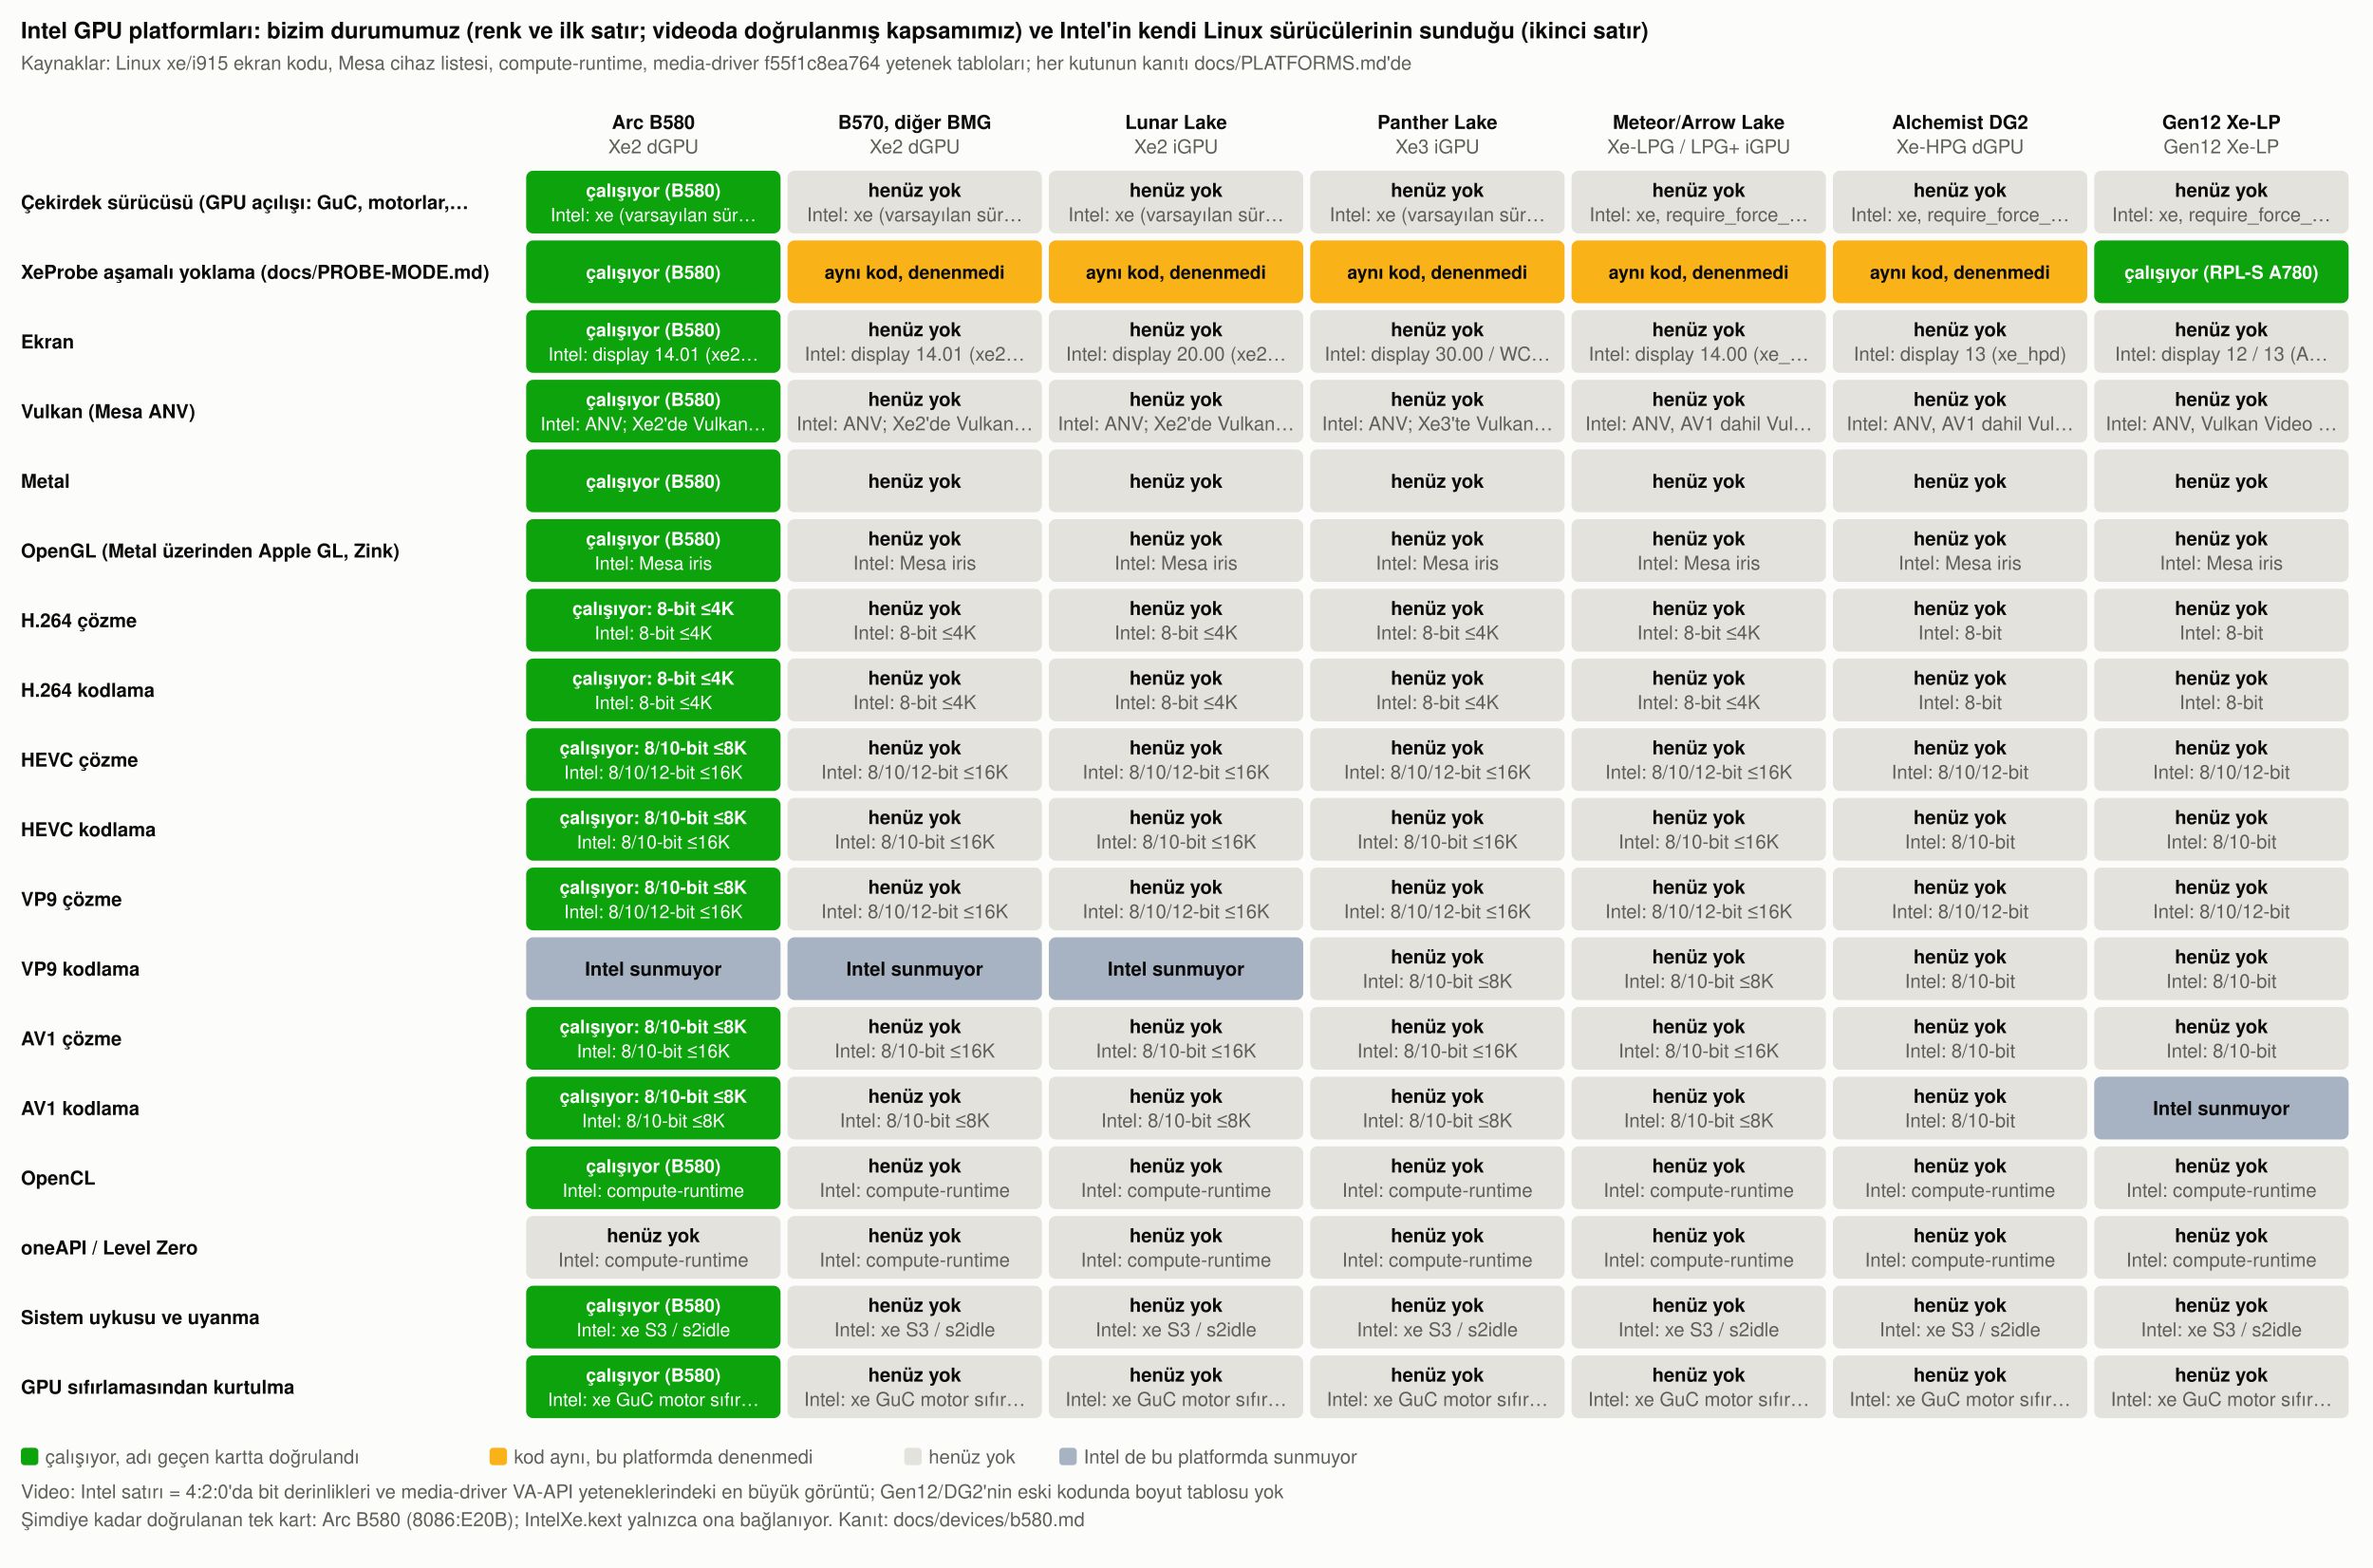
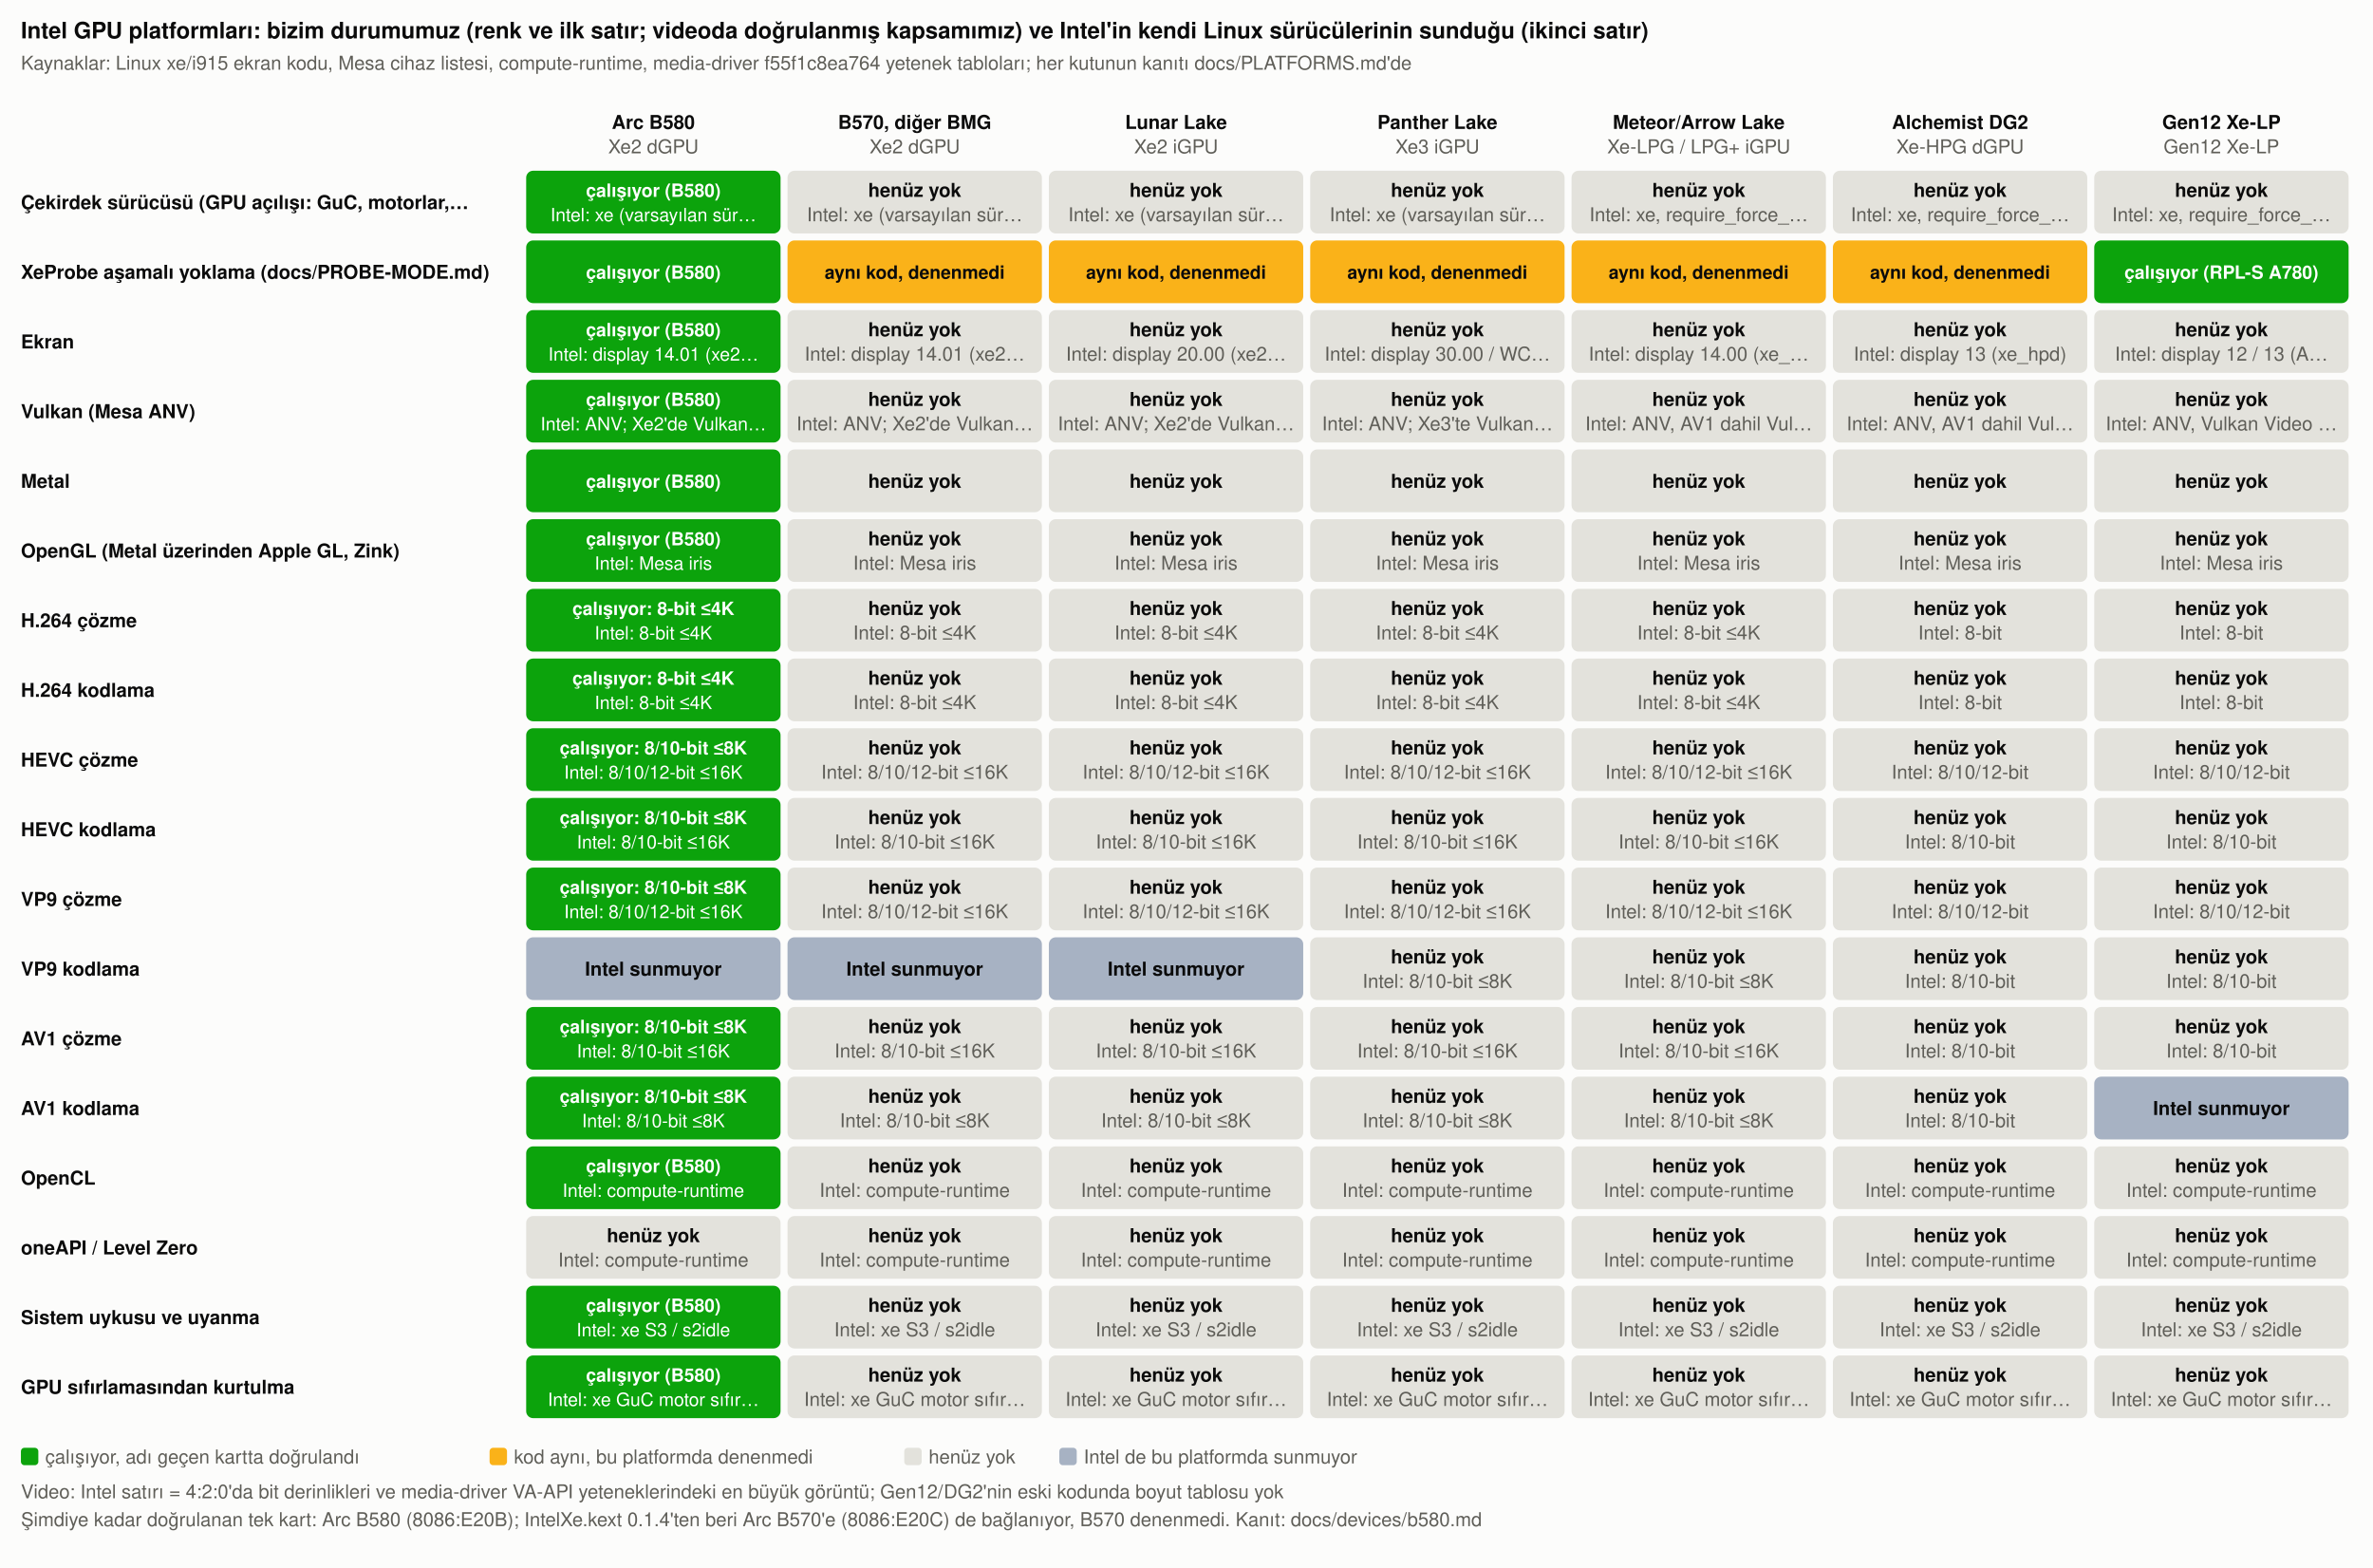
<svg xmlns="http://www.w3.org/2000/svg" width="1362" height="900" viewBox="0 0 1362 900" role="img" aria-label="Intel GPU platformları">
  <style>.bg{fill:#fcfcfb}.fr{fill:none;stroke:#c3c2b7;stroke-width:1}.t{fill:#0b0b0b;font:600 13px -apple-system,BlinkMacSystemFont,'Segoe UI',Helvetica,Arial,sans-serif}.l{fill:#0b0b0b;font:600 11px -apple-system,BlinkMacSystemFont,'Segoe UI',Helvetica,Arial,sans-serif}.s{fill:#5f5e58;font:11px -apple-system,BlinkMacSystemFont,'Segoe UI',Helvetica,Arial,sans-serif}.ok{fill:#0ca30c}.okc{fill:#86cf86}.bad{fill:#d03b3b}.hang{fill:#f5891f}.warn{fill:#fab219}.empty{fill:#e3e2dc}.na{fill:#b3b2a9}.nah{fill:#cfcec6}.blue{fill:#2a78d6}.ns{fill:#a7b2c3}.unv{fill:#7d8ca3}.nn{fill:#3a3a37}@media (prefers-color-scheme:dark){.bg{fill:#1a1a19}.fr{stroke:#383835}.t,.l{fill:#f1f0ea}.s{fill:#a9a89f}.ok{fill:#1fb51f}.okc{fill:#3f7f3f}.bad{fill:#d93636}.hang{fill:#f5891f}.warn{fill:#fab219}.empty{fill:#2a2a27}.na{fill:#6a6963}.nah{fill:#55544e}.blue{fill:#4d94e8}.ns{fill:#56627a}.unv{fill:#6f7f99}.nn{fill:#050505}}</style>
  <rect class="bg" width="1362" height="900" />
  <text x="12.0" y="22.0" class="t" text-anchor="start">Intel GPU platformları: bizim durumumuz (renk ve ilk satır; videoda doğrulanmış kapsamımız) ve Intel'in kendi Linux sürücülerinin sunduğu (ikinci satır)</text>
  <text x="12.0" y="40.0" class="s" text-anchor="start">Kaynaklar: Linux xe/i915 ekran kodu, Mesa cihaz listesi, compute-runtime, media-driver f55f1c8ea764 yetenek tabloları; her kutunun kanıtı docs/PLATFORMS.md'de</text>
  <text x="375.0" y="74.0" class="l" text-anchor="middle">Arc B580</text>
  <text x="375.0" y="88.0" class="s" text-anchor="middle">Xe2 dGPU</text>
  <text x="525.0" y="74.0" class="l" text-anchor="middle">B570, diğer BMG</text>
  <text x="525.0" y="88.0" class="s" text-anchor="middle">Xe2 dGPU</text>
  <text x="675.0" y="74.0" class="l" text-anchor="middle">Lunar Lake</text>
  <text x="675.0" y="88.0" class="s" text-anchor="middle">Xe2 iGPU</text>
  <text x="825.0" y="74.0" class="l" text-anchor="middle">Panther Lake</text>
  <text x="825.0" y="88.0" class="s" text-anchor="middle">Xe3 iGPU</text>
  <text x="975.0" y="74.0" class="l" text-anchor="middle">Meteor/Arrow Lake</text>
  <text x="975.0" y="88.0" class="s" text-anchor="middle">Xe-LPG / LPG+ iGPU</text>
  <text x="1125.0" y="74.0" class="l" text-anchor="middle">Alchemist DG2</text>
  <text x="1125.0" y="88.0" class="s" text-anchor="middle">Xe-HPG dGPU</text>
  <text x="1275.0" y="74.0" class="l" text-anchor="middle">Gen12 Xe-LP</text>
  <text x="1275.0" y="88.0" class="s" text-anchor="middle">Gen12 Xe-LP</text>
  <text x="12.0" y="120.0" class="l" text-anchor="start">Çekirdek sürücüsü (GPU açılışı: GuC, motorlar,…</text>
  <rect x="302" y="98" width="146" height="36" rx="4" class="ok" />
  <text x="375.0" y="113.0" text-anchor="middle" style="fill:#ffffff;font:600 10.5px -apple-system,BlinkMacSystemFont,Segoe UI,Helvetica,Arial,sans-serif">çalışıyor (B580)</text>
  <text x="375.0" y="127.0" text-anchor="middle" style="fill:#ffffff;font:400 10.5px -apple-system,BlinkMacSystemFont,Segoe UI,Helvetica,Arial,sans-serif">Intel: xe (varsayılan sür…</text>
  <rect x="452" y="98" width="146" height="36" rx="4" class="empty" />
  <text x="525.0" y="113.0" class="l" text-anchor="middle">henüz yok</text>
  <text x="525.0" y="127.0" class="s" text-anchor="middle">Intel: xe (varsayılan sür…</text>
  <rect x="602" y="98" width="146" height="36" rx="4" class="empty" />
  <text x="675.0" y="113.0" class="l" text-anchor="middle">henüz yok</text>
  <text x="675.0" y="127.0" class="s" text-anchor="middle">Intel: xe (varsayılan sür…</text>
  <rect x="752" y="98" width="146" height="36" rx="4" class="empty" />
  <text x="825.0" y="113.0" class="l" text-anchor="middle">henüz yok</text>
  <text x="825.0" y="127.0" class="s" text-anchor="middle">Intel: xe (varsayılan sür…</text>
  <rect x="902" y="98" width="146" height="36" rx="4" class="empty" />
  <text x="975.0" y="113.0" class="l" text-anchor="middle">henüz yok</text>
  <text x="975.0" y="127.0" class="s" text-anchor="middle">Intel: xe, require_force_…</text>
  <rect x="1052" y="98" width="146" height="36" rx="4" class="empty" />
  <text x="1125.0" y="113.0" class="l" text-anchor="middle">henüz yok</text>
  <text x="1125.0" y="127.0" class="s" text-anchor="middle">Intel: xe, require_force_…</text>
  <rect x="1202" y="98" width="146" height="36" rx="4" class="empty" />
  <text x="1275.0" y="113.0" class="l" text-anchor="middle">henüz yok</text>
  <text x="1275.0" y="127.0" class="s" text-anchor="middle">Intel: xe, require_force_…</text>
  <text x="12.0" y="160.0" class="l" text-anchor="start">XeProbe aşamalı yoklama (docs/PROBE-MODE.md)</text>
  <rect x="302" y="138" width="146" height="36" rx="4" class="ok" />
  <text x="375.0" y="160.0" text-anchor="middle" style="fill:#ffffff;font:600 10.5px -apple-system,BlinkMacSystemFont,Segoe UI,Helvetica,Arial,sans-serif">çalışıyor (B580)</text>
  <rect x="452" y="138" width="146" height="36" rx="4" class="warn" />
  <text x="525.0" y="160.0" text-anchor="middle" style="fill:#0b0b0b;font:600 10.5px -apple-system,BlinkMacSystemFont,Segoe UI,Helvetica,Arial,sans-serif">aynı kod, denenmedi</text>
  <rect x="602" y="138" width="146" height="36" rx="4" class="warn" />
  <text x="675.0" y="160.0" text-anchor="middle" style="fill:#0b0b0b;font:600 10.5px -apple-system,BlinkMacSystemFont,Segoe UI,Helvetica,Arial,sans-serif">aynı kod, denenmedi</text>
  <rect x="752" y="138" width="146" height="36" rx="4" class="warn" />
  <text x="825.0" y="160.0" text-anchor="middle" style="fill:#0b0b0b;font:600 10.5px -apple-system,BlinkMacSystemFont,Segoe UI,Helvetica,Arial,sans-serif">aynı kod, denenmedi</text>
  <rect x="902" y="138" width="146" height="36" rx="4" class="warn" />
  <text x="975.0" y="160.0" text-anchor="middle" style="fill:#0b0b0b;font:600 10.5px -apple-system,BlinkMacSystemFont,Segoe UI,Helvetica,Arial,sans-serif">aynı kod, denenmedi</text>
  <rect x="1052" y="138" width="146" height="36" rx="4" class="warn" />
  <text x="1125.0" y="160.0" text-anchor="middle" style="fill:#0b0b0b;font:600 10.5px -apple-system,BlinkMacSystemFont,Segoe UI,Helvetica,Arial,sans-serif">aynı kod, denenmedi</text>
  <rect x="1202" y="138" width="146" height="36" rx="4" class="ok" />
  <text x="1275.0" y="160.0" text-anchor="middle" style="fill:#ffffff;font:600 10.5px -apple-system,BlinkMacSystemFont,Segoe UI,Helvetica,Arial,sans-serif">çalışıyor (RPL-S A780)</text>
  <text x="12.0" y="200.0" class="l" text-anchor="start">Ekran</text>
  <rect x="302" y="178" width="146" height="36" rx="4" class="ok" />
  <text x="375.0" y="193.0" text-anchor="middle" style="fill:#ffffff;font:600 10.5px -apple-system,BlinkMacSystemFont,Segoe UI,Helvetica,Arial,sans-serif">çalışıyor (B580)</text>
  <text x="375.0" y="207.0" text-anchor="middle" style="fill:#ffffff;font:400 10.5px -apple-system,BlinkMacSystemFont,Segoe UI,Helvetica,Arial,sans-serif">Intel: display 14.01 (xe2…</text>
  <rect x="452" y="178" width="146" height="36" rx="4" class="empty" />
  <text x="525.0" y="193.0" class="l" text-anchor="middle">henüz yok</text>
  <text x="525.0" y="207.0" class="s" text-anchor="middle">Intel: display 14.01 (xe2…</text>
  <rect x="602" y="178" width="146" height="36" rx="4" class="empty" />
  <text x="675.0" y="193.0" class="l" text-anchor="middle">henüz yok</text>
  <text x="675.0" y="207.0" class="s" text-anchor="middle">Intel: display 20.00 (xe2…</text>
  <rect x="752" y="178" width="146" height="36" rx="4" class="empty" />
  <text x="825.0" y="193.0" class="l" text-anchor="middle">henüz yok</text>
  <text x="825.0" y="207.0" class="s" text-anchor="middle">Intel: display 30.00 / WC…</text>
  <rect x="902" y="178" width="146" height="36" rx="4" class="empty" />
  <text x="975.0" y="193.0" class="l" text-anchor="middle">henüz yok</text>
  <text x="975.0" y="207.0" class="s" text-anchor="middle">Intel: display 14.00 (xe_…</text>
  <rect x="1052" y="178" width="146" height="36" rx="4" class="empty" />
  <text x="1125.0" y="193.0" class="l" text-anchor="middle">henüz yok</text>
  <text x="1125.0" y="207.0" class="s" text-anchor="middle">Intel: display 13 (xe_hpd)</text>
  <rect x="1202" y="178" width="146" height="36" rx="4" class="empty" />
  <text x="1275.0" y="193.0" class="l" text-anchor="middle">henüz yok</text>
  <text x="1275.0" y="207.0" class="s" text-anchor="middle">Intel: display 12 / 13 (A…</text>
  <text x="12.0" y="240.0" class="l" text-anchor="start">Vulkan (Mesa ANV)</text>
  <rect x="302" y="218" width="146" height="36" rx="4" class="ok" />
  <text x="375.0" y="233.0" text-anchor="middle" style="fill:#ffffff;font:600 10.5px -apple-system,BlinkMacSystemFont,Segoe UI,Helvetica,Arial,sans-serif">çalışıyor (B580)</text>
  <text x="375.0" y="247.0" text-anchor="middle" style="fill:#ffffff;font:400 10.5px -apple-system,BlinkMacSystemFont,Segoe UI,Helvetica,Arial,sans-serif">Intel: ANV; Xe2'de Vulkan…</text>
  <rect x="452" y="218" width="146" height="36" rx="4" class="empty" />
  <text x="525.0" y="233.0" class="l" text-anchor="middle">henüz yok</text>
  <text x="525.0" y="247.0" class="s" text-anchor="middle">Intel: ANV; Xe2'de Vulkan…</text>
  <rect x="602" y="218" width="146" height="36" rx="4" class="empty" />
  <text x="675.0" y="233.0" class="l" text-anchor="middle">henüz yok</text>
  <text x="675.0" y="247.0" class="s" text-anchor="middle">Intel: ANV; Xe2'de Vulkan…</text>
  <rect x="752" y="218" width="146" height="36" rx="4" class="empty" />
  <text x="825.0" y="233.0" class="l" text-anchor="middle">henüz yok</text>
  <text x="825.0" y="247.0" class="s" text-anchor="middle">Intel: ANV; Xe3'te Vulkan…</text>
  <rect x="902" y="218" width="146" height="36" rx="4" class="empty" />
  <text x="975.0" y="233.0" class="l" text-anchor="middle">henüz yok</text>
  <text x="975.0" y="247.0" class="s" text-anchor="middle">Intel: ANV, AV1 dahil Vul…</text>
  <rect x="1052" y="218" width="146" height="36" rx="4" class="empty" />
  <text x="1125.0" y="233.0" class="l" text-anchor="middle">henüz yok</text>
  <text x="1125.0" y="247.0" class="s" text-anchor="middle">Intel: ANV, AV1 dahil Vul…</text>
  <rect x="1202" y="218" width="146" height="36" rx="4" class="empty" />
  <text x="1275.0" y="233.0" class="l" text-anchor="middle">henüz yok</text>
  <text x="1275.0" y="247.0" class="s" text-anchor="middle">Intel: ANV, Vulkan Video …</text>
  <text x="12.0" y="280.0" class="l" text-anchor="start">Metal</text>
  <rect x="302" y="258" width="146" height="36" rx="4" class="ok" />
  <text x="375.0" y="280.0" text-anchor="middle" style="fill:#ffffff;font:600 10.5px -apple-system,BlinkMacSystemFont,Segoe UI,Helvetica,Arial,sans-serif">çalışıyor (B580)</text>
  <rect x="452" y="258" width="146" height="36" rx="4" class="empty" />
  <text x="525.0" y="280.0" class="l" text-anchor="middle">henüz yok</text>
  <rect x="602" y="258" width="146" height="36" rx="4" class="empty" />
  <text x="675.0" y="280.0" class="l" text-anchor="middle">henüz yok</text>
  <rect x="752" y="258" width="146" height="36" rx="4" class="empty" />
  <text x="825.0" y="280.0" class="l" text-anchor="middle">henüz yok</text>
  <rect x="902" y="258" width="146" height="36" rx="4" class="empty" />
  <text x="975.0" y="280.0" class="l" text-anchor="middle">henüz yok</text>
  <rect x="1052" y="258" width="146" height="36" rx="4" class="empty" />
  <text x="1125.0" y="280.0" class="l" text-anchor="middle">henüz yok</text>
  <rect x="1202" y="258" width="146" height="36" rx="4" class="empty" />
  <text x="1275.0" y="280.0" class="l" text-anchor="middle">henüz yok</text>
  <text x="12.0" y="320.0" class="l" text-anchor="start">OpenGL (Metal üzerinden Apple GL, Zink)</text>
  <rect x="302" y="298" width="146" height="36" rx="4" class="ok" />
  <text x="375.0" y="313.0" text-anchor="middle" style="fill:#ffffff;font:600 10.5px -apple-system,BlinkMacSystemFont,Segoe UI,Helvetica,Arial,sans-serif">çalışıyor (B580)</text>
  <text x="375.0" y="327.0" text-anchor="middle" style="fill:#ffffff;font:400 10.5px -apple-system,BlinkMacSystemFont,Segoe UI,Helvetica,Arial,sans-serif">Intel: Mesa iris</text>
  <rect x="452" y="298" width="146" height="36" rx="4" class="empty" />
  <text x="525.0" y="313.0" class="l" text-anchor="middle">henüz yok</text>
  <text x="525.0" y="327.0" class="s" text-anchor="middle">Intel: Mesa iris</text>
  <rect x="602" y="298" width="146" height="36" rx="4" class="empty" />
  <text x="675.0" y="313.0" class="l" text-anchor="middle">henüz yok</text>
  <text x="675.0" y="327.0" class="s" text-anchor="middle">Intel: Mesa iris</text>
  <rect x="752" y="298" width="146" height="36" rx="4" class="empty" />
  <text x="825.0" y="313.0" class="l" text-anchor="middle">henüz yok</text>
  <text x="825.0" y="327.0" class="s" text-anchor="middle">Intel: Mesa iris</text>
  <rect x="902" y="298" width="146" height="36" rx="4" class="empty" />
  <text x="975.0" y="313.0" class="l" text-anchor="middle">henüz yok</text>
  <text x="975.0" y="327.0" class="s" text-anchor="middle">Intel: Mesa iris</text>
  <rect x="1052" y="298" width="146" height="36" rx="4" class="empty" />
  <text x="1125.0" y="313.0" class="l" text-anchor="middle">henüz yok</text>
  <text x="1125.0" y="327.0" class="s" text-anchor="middle">Intel: Mesa iris</text>
  <rect x="1202" y="298" width="146" height="36" rx="4" class="empty" />
  <text x="1275.0" y="313.0" class="l" text-anchor="middle">henüz yok</text>
  <text x="1275.0" y="327.0" class="s" text-anchor="middle">Intel: Mesa iris</text>
  <text x="12.0" y="360.0" class="l" text-anchor="start">H.264 çözme</text>
  <rect x="302" y="338" width="146" height="36" rx="4" class="ok" />
  <text x="375.0" y="353.0" text-anchor="middle" style="fill:#ffffff;font:600 10.5px -apple-system,BlinkMacSystemFont,Segoe UI,Helvetica,Arial,sans-serif">çalışıyor: 8-bit ≤4K</text>
  <text x="375.0" y="367.0" text-anchor="middle" style="fill:#ffffff;font:400 10.5px -apple-system,BlinkMacSystemFont,Segoe UI,Helvetica,Arial,sans-serif">Intel: 8-bit ≤4K</text>
  <rect x="452" y="338" width="146" height="36" rx="4" class="empty" />
  <text x="525.0" y="353.0" class="l" text-anchor="middle">henüz yok</text>
  <text x="525.0" y="367.0" class="s" text-anchor="middle">Intel: 8-bit ≤4K</text>
  <rect x="602" y="338" width="146" height="36" rx="4" class="empty" />
  <text x="675.0" y="353.0" class="l" text-anchor="middle">henüz yok</text>
  <text x="675.0" y="367.0" class="s" text-anchor="middle">Intel: 8-bit ≤4K</text>
  <rect x="752" y="338" width="146" height="36" rx="4" class="empty" />
  <text x="825.0" y="353.0" class="l" text-anchor="middle">henüz yok</text>
  <text x="825.0" y="367.0" class="s" text-anchor="middle">Intel: 8-bit ≤4K</text>
  <rect x="902" y="338" width="146" height="36" rx="4" class="empty" />
  <text x="975.0" y="353.0" class="l" text-anchor="middle">henüz yok</text>
  <text x="975.0" y="367.0" class="s" text-anchor="middle">Intel: 8-bit ≤4K</text>
  <rect x="1052" y="338" width="146" height="36" rx="4" class="empty" />
  <text x="1125.0" y="353.0" class="l" text-anchor="middle">henüz yok</text>
  <text x="1125.0" y="367.0" class="s" text-anchor="middle">Intel: 8-bit</text>
  <rect x="1202" y="338" width="146" height="36" rx="4" class="empty" />
  <text x="1275.0" y="353.0" class="l" text-anchor="middle">henüz yok</text>
  <text x="1275.0" y="367.0" class="s" text-anchor="middle">Intel: 8-bit</text>
  <text x="12.0" y="400.0" class="l" text-anchor="start">H.264 kodlama</text>
  <rect x="302" y="378" width="146" height="36" rx="4" class="ok" />
  <text x="375.0" y="393.0" text-anchor="middle" style="fill:#ffffff;font:600 10.5px -apple-system,BlinkMacSystemFont,Segoe UI,Helvetica,Arial,sans-serif">çalışıyor: 8-bit ≤4K</text>
  <text x="375.0" y="407.0" text-anchor="middle" style="fill:#ffffff;font:400 10.5px -apple-system,BlinkMacSystemFont,Segoe UI,Helvetica,Arial,sans-serif">Intel: 8-bit ≤4K</text>
  <rect x="452" y="378" width="146" height="36" rx="4" class="empty" />
  <text x="525.0" y="393.0" class="l" text-anchor="middle">henüz yok</text>
  <text x="525.0" y="407.0" class="s" text-anchor="middle">Intel: 8-bit ≤4K</text>
  <rect x="602" y="378" width="146" height="36" rx="4" class="empty" />
  <text x="675.0" y="393.0" class="l" text-anchor="middle">henüz yok</text>
  <text x="675.0" y="407.0" class="s" text-anchor="middle">Intel: 8-bit ≤4K</text>
  <rect x="752" y="378" width="146" height="36" rx="4" class="empty" />
  <text x="825.0" y="393.0" class="l" text-anchor="middle">henüz yok</text>
  <text x="825.0" y="407.0" class="s" text-anchor="middle">Intel: 8-bit ≤4K</text>
  <rect x="902" y="378" width="146" height="36" rx="4" class="empty" />
  <text x="975.0" y="393.0" class="l" text-anchor="middle">henüz yok</text>
  <text x="975.0" y="407.0" class="s" text-anchor="middle">Intel: 8-bit ≤4K</text>
  <rect x="1052" y="378" width="146" height="36" rx="4" class="empty" />
  <text x="1125.0" y="393.0" class="l" text-anchor="middle">henüz yok</text>
  <text x="1125.0" y="407.0" class="s" text-anchor="middle">Intel: 8-bit</text>
  <rect x="1202" y="378" width="146" height="36" rx="4" class="empty" />
  <text x="1275.0" y="393.0" class="l" text-anchor="middle">henüz yok</text>
  <text x="1275.0" y="407.0" class="s" text-anchor="middle">Intel: 8-bit</text>
  <text x="12.0" y="440.0" class="l" text-anchor="start">HEVC çözme</text>
  <rect x="302" y="418" width="146" height="36" rx="4" class="ok" />
  <text x="375.0" y="433.0" text-anchor="middle" style="fill:#ffffff;font:600 10.5px -apple-system,BlinkMacSystemFont,Segoe UI,Helvetica,Arial,sans-serif">çalışıyor: 8/10-bit ≤8K</text>
  <text x="375.0" y="447.0" text-anchor="middle" style="fill:#ffffff;font:400 10.5px -apple-system,BlinkMacSystemFont,Segoe UI,Helvetica,Arial,sans-serif">Intel: 8/10/12-bit ≤16K</text>
  <rect x="452" y="418" width="146" height="36" rx="4" class="empty" />
  <text x="525.0" y="433.0" class="l" text-anchor="middle">henüz yok</text>
  <text x="525.0" y="447.0" class="s" text-anchor="middle">Intel: 8/10/12-bit ≤16K</text>
  <rect x="602" y="418" width="146" height="36" rx="4" class="empty" />
  <text x="675.0" y="433.0" class="l" text-anchor="middle">henüz yok</text>
  <text x="675.0" y="447.0" class="s" text-anchor="middle">Intel: 8/10/12-bit ≤16K</text>
  <rect x="752" y="418" width="146" height="36" rx="4" class="empty" />
  <text x="825.0" y="433.0" class="l" text-anchor="middle">henüz yok</text>
  <text x="825.0" y="447.0" class="s" text-anchor="middle">Intel: 8/10/12-bit ≤16K</text>
  <rect x="902" y="418" width="146" height="36" rx="4" class="empty" />
  <text x="975.0" y="433.0" class="l" text-anchor="middle">henüz yok</text>
  <text x="975.0" y="447.0" class="s" text-anchor="middle">Intel: 8/10/12-bit ≤16K</text>
  <rect x="1052" y="418" width="146" height="36" rx="4" class="empty" />
  <text x="1125.0" y="433.0" class="l" text-anchor="middle">henüz yok</text>
  <text x="1125.0" y="447.0" class="s" text-anchor="middle">Intel: 8/10/12-bit</text>
  <rect x="1202" y="418" width="146" height="36" rx="4" class="empty" />
  <text x="1275.0" y="433.0" class="l" text-anchor="middle">henüz yok</text>
  <text x="1275.0" y="447.0" class="s" text-anchor="middle">Intel: 8/10/12-bit</text>
  <text x="12.0" y="480.0" class="l" text-anchor="start">HEVC kodlama</text>
  <rect x="302" y="458" width="146" height="36" rx="4" class="ok" />
  <text x="375.0" y="473.0" text-anchor="middle" style="fill:#ffffff;font:600 10.5px -apple-system,BlinkMacSystemFont,Segoe UI,Helvetica,Arial,sans-serif">çalışıyor: 8/10-bit ≤8K</text>
  <text x="375.0" y="487.0" text-anchor="middle" style="fill:#ffffff;font:400 10.5px -apple-system,BlinkMacSystemFont,Segoe UI,Helvetica,Arial,sans-serif">Intel: 8/10-bit ≤16K</text>
  <rect x="452" y="458" width="146" height="36" rx="4" class="empty" />
  <text x="525.0" y="473.0" class="l" text-anchor="middle">henüz yok</text>
  <text x="525.0" y="487.0" class="s" text-anchor="middle">Intel: 8/10-bit ≤16K</text>
  <rect x="602" y="458" width="146" height="36" rx="4" class="empty" />
  <text x="675.0" y="473.0" class="l" text-anchor="middle">henüz yok</text>
  <text x="675.0" y="487.0" class="s" text-anchor="middle">Intel: 8/10-bit ≤16K</text>
  <rect x="752" y="458" width="146" height="36" rx="4" class="empty" />
  <text x="825.0" y="473.0" class="l" text-anchor="middle">henüz yok</text>
  <text x="825.0" y="487.0" class="s" text-anchor="middle">Intel: 8/10-bit ≤16K</text>
  <rect x="902" y="458" width="146" height="36" rx="4" class="empty" />
  <text x="975.0" y="473.0" class="l" text-anchor="middle">henüz yok</text>
  <text x="975.0" y="487.0" class="s" text-anchor="middle">Intel: 8/10-bit ≤16K</text>
  <rect x="1052" y="458" width="146" height="36" rx="4" class="empty" />
  <text x="1125.0" y="473.0" class="l" text-anchor="middle">henüz yok</text>
  <text x="1125.0" y="487.0" class="s" text-anchor="middle">Intel: 8/10-bit</text>
  <rect x="1202" y="458" width="146" height="36" rx="4" class="empty" />
  <text x="1275.0" y="473.0" class="l" text-anchor="middle">henüz yok</text>
  <text x="1275.0" y="487.0" class="s" text-anchor="middle">Intel: 8/10-bit</text>
  <text x="12.0" y="520.0" class="l" text-anchor="start">VP9 çözme</text>
  <rect x="302" y="498" width="146" height="36" rx="4" class="ok" />
  <text x="375.0" y="513.0" text-anchor="middle" style="fill:#ffffff;font:600 10.5px -apple-system,BlinkMacSystemFont,Segoe UI,Helvetica,Arial,sans-serif">çalışıyor: 8/10-bit ≤8K</text>
  <text x="375.0" y="527.0" text-anchor="middle" style="fill:#ffffff;font:400 10.5px -apple-system,BlinkMacSystemFont,Segoe UI,Helvetica,Arial,sans-serif">Intel: 8/10/12-bit ≤16K</text>
  <rect x="452" y="498" width="146" height="36" rx="4" class="empty" />
  <text x="525.0" y="513.0" class="l" text-anchor="middle">henüz yok</text>
  <text x="525.0" y="527.0" class="s" text-anchor="middle">Intel: 8/10/12-bit ≤16K</text>
  <rect x="602" y="498" width="146" height="36" rx="4" class="empty" />
  <text x="675.0" y="513.0" class="l" text-anchor="middle">henüz yok</text>
  <text x="675.0" y="527.0" class="s" text-anchor="middle">Intel: 8/10/12-bit ≤16K</text>
  <rect x="752" y="498" width="146" height="36" rx="4" class="empty" />
  <text x="825.0" y="513.0" class="l" text-anchor="middle">henüz yok</text>
  <text x="825.0" y="527.0" class="s" text-anchor="middle">Intel: 8/10/12-bit ≤16K</text>
  <rect x="902" y="498" width="146" height="36" rx="4" class="empty" />
  <text x="975.0" y="513.0" class="l" text-anchor="middle">henüz yok</text>
  <text x="975.0" y="527.0" class="s" text-anchor="middle">Intel: 8/10/12-bit ≤16K</text>
  <rect x="1052" y="498" width="146" height="36" rx="4" class="empty" />
  <text x="1125.0" y="513.0" class="l" text-anchor="middle">henüz yok</text>
  <text x="1125.0" y="527.0" class="s" text-anchor="middle">Intel: 8/10/12-bit</text>
  <rect x="1202" y="498" width="146" height="36" rx="4" class="empty" />
  <text x="1275.0" y="513.0" class="l" text-anchor="middle">henüz yok</text>
  <text x="1275.0" y="527.0" class="s" text-anchor="middle">Intel: 8/10/12-bit</text>
  <text x="12.0" y="560.0" class="l" text-anchor="start">VP9 kodlama</text>
  <rect x="302" y="538" width="146" height="36" rx="4" class="ns" />
  <text x="375.0" y="560.0" class="l" text-anchor="middle">Intel sunmuyor</text>
  <rect x="452" y="538" width="146" height="36" rx="4" class="ns" />
  <text x="525.0" y="560.0" class="l" text-anchor="middle">Intel sunmuyor</text>
  <rect x="602" y="538" width="146" height="36" rx="4" class="ns" />
  <text x="675.0" y="560.0" class="l" text-anchor="middle">Intel sunmuyor</text>
  <rect x="752" y="538" width="146" height="36" rx="4" class="empty" />
  <text x="825.0" y="553.0" class="l" text-anchor="middle">henüz yok</text>
  <text x="825.0" y="567.0" class="s" text-anchor="middle">Intel: 8/10-bit ≤8K</text>
  <rect x="902" y="538" width="146" height="36" rx="4" class="empty" />
  <text x="975.0" y="553.0" class="l" text-anchor="middle">henüz yok</text>
  <text x="975.0" y="567.0" class="s" text-anchor="middle">Intel: 8/10-bit ≤8K</text>
  <rect x="1052" y="538" width="146" height="36" rx="4" class="empty" />
  <text x="1125.0" y="553.0" class="l" text-anchor="middle">henüz yok</text>
  <text x="1125.0" y="567.0" class="s" text-anchor="middle">Intel: 8/10-bit</text>
  <rect x="1202" y="538" width="146" height="36" rx="4" class="empty" />
  <text x="1275.0" y="553.0" class="l" text-anchor="middle">henüz yok</text>
  <text x="1275.0" y="567.0" class="s" text-anchor="middle">Intel: 8/10-bit</text>
  <text x="12.0" y="600.0" class="l" text-anchor="start">AV1 çözme</text>
  <rect x="302" y="578" width="146" height="36" rx="4" class="ok" />
  <text x="375.0" y="593.0" text-anchor="middle" style="fill:#ffffff;font:600 10.5px -apple-system,BlinkMacSystemFont,Segoe UI,Helvetica,Arial,sans-serif">çalışıyor: 8/10-bit ≤8K</text>
  <text x="375.0" y="607.0" text-anchor="middle" style="fill:#ffffff;font:400 10.5px -apple-system,BlinkMacSystemFont,Segoe UI,Helvetica,Arial,sans-serif">Intel: 8/10-bit ≤16K</text>
  <rect x="452" y="578" width="146" height="36" rx="4" class="empty" />
  <text x="525.0" y="593.0" class="l" text-anchor="middle">henüz yok</text>
  <text x="525.0" y="607.0" class="s" text-anchor="middle">Intel: 8/10-bit ≤16K</text>
  <rect x="602" y="578" width="146" height="36" rx="4" class="empty" />
  <text x="675.0" y="593.0" class="l" text-anchor="middle">henüz yok</text>
  <text x="675.0" y="607.0" class="s" text-anchor="middle">Intel: 8/10-bit ≤16K</text>
  <rect x="752" y="578" width="146" height="36" rx="4" class="empty" />
  <text x="825.0" y="593.0" class="l" text-anchor="middle">henüz yok</text>
  <text x="825.0" y="607.0" class="s" text-anchor="middle">Intel: 8/10-bit ≤16K</text>
  <rect x="902" y="578" width="146" height="36" rx="4" class="empty" />
  <text x="975.0" y="593.0" class="l" text-anchor="middle">henüz yok</text>
  <text x="975.0" y="607.0" class="s" text-anchor="middle">Intel: 8/10-bit ≤16K</text>
  <rect x="1052" y="578" width="146" height="36" rx="4" class="empty" />
  <text x="1125.0" y="593.0" class="l" text-anchor="middle">henüz yok</text>
  <text x="1125.0" y="607.0" class="s" text-anchor="middle">Intel: 8/10-bit</text>
  <rect x="1202" y="578" width="146" height="36" rx="4" class="empty" />
  <text x="1275.0" y="593.0" class="l" text-anchor="middle">henüz yok</text>
  <text x="1275.0" y="607.0" class="s" text-anchor="middle">Intel: 8/10-bit</text>
  <text x="12.0" y="640.0" class="l" text-anchor="start">AV1 kodlama</text>
  <rect x="302" y="618" width="146" height="36" rx="4" class="ok" />
  <text x="375.0" y="633.0" text-anchor="middle" style="fill:#ffffff;font:600 10.5px -apple-system,BlinkMacSystemFont,Segoe UI,Helvetica,Arial,sans-serif">çalışıyor: 8/10-bit ≤8K</text>
  <text x="375.0" y="647.0" text-anchor="middle" style="fill:#ffffff;font:400 10.5px -apple-system,BlinkMacSystemFont,Segoe UI,Helvetica,Arial,sans-serif">Intel: 8/10-bit ≤8K</text>
  <rect x="452" y="618" width="146" height="36" rx="4" class="empty" />
  <text x="525.0" y="633.0" class="l" text-anchor="middle">henüz yok</text>
  <text x="525.0" y="647.0" class="s" text-anchor="middle">Intel: 8/10-bit ≤8K</text>
  <rect x="602" y="618" width="146" height="36" rx="4" class="empty" />
  <text x="675.0" y="633.0" class="l" text-anchor="middle">henüz yok</text>
  <text x="675.0" y="647.0" class="s" text-anchor="middle">Intel: 8/10-bit ≤8K</text>
  <rect x="752" y="618" width="146" height="36" rx="4" class="empty" />
  <text x="825.0" y="633.0" class="l" text-anchor="middle">henüz yok</text>
  <text x="825.0" y="647.0" class="s" text-anchor="middle">Intel: 8/10-bit ≤8K</text>
  <rect x="902" y="618" width="146" height="36" rx="4" class="empty" />
  <text x="975.0" y="633.0" class="l" text-anchor="middle">henüz yok</text>
  <text x="975.0" y="647.0" class="s" text-anchor="middle">Intel: 8/10-bit ≤8K</text>
  <rect x="1052" y="618" width="146" height="36" rx="4" class="empty" />
  <text x="1125.0" y="633.0" class="l" text-anchor="middle">henüz yok</text>
  <text x="1125.0" y="647.0" class="s" text-anchor="middle">Intel: 8/10-bit</text>
  <rect x="1202" y="618" width="146" height="36" rx="4" class="ns" />
  <text x="1275.0" y="640.0" class="l" text-anchor="middle">Intel sunmuyor</text>
  <text x="12.0" y="680.0" class="l" text-anchor="start">OpenCL</text>
  <rect x="302" y="658" width="146" height="36" rx="4" class="ok" />
  <text x="375.0" y="673.0" text-anchor="middle" style="fill:#ffffff;font:600 10.5px -apple-system,BlinkMacSystemFont,Segoe UI,Helvetica,Arial,sans-serif">çalışıyor (B580)</text>
  <text x="375.0" y="687.0" text-anchor="middle" style="fill:#ffffff;font:400 10.5px -apple-system,BlinkMacSystemFont,Segoe UI,Helvetica,Arial,sans-serif">Intel: compute-runtime</text>
  <rect x="452" y="658" width="146" height="36" rx="4" class="empty" />
  <text x="525.0" y="673.0" class="l" text-anchor="middle">henüz yok</text>
  <text x="525.0" y="687.0" class="s" text-anchor="middle">Intel: compute-runtime</text>
  <rect x="602" y="658" width="146" height="36" rx="4" class="empty" />
  <text x="675.0" y="673.0" class="l" text-anchor="middle">henüz yok</text>
  <text x="675.0" y="687.0" class="s" text-anchor="middle">Intel: compute-runtime</text>
  <rect x="752" y="658" width="146" height="36" rx="4" class="empty" />
  <text x="825.0" y="673.0" class="l" text-anchor="middle">henüz yok</text>
  <text x="825.0" y="687.0" class="s" text-anchor="middle">Intel: compute-runtime</text>
  <rect x="902" y="658" width="146" height="36" rx="4" class="empty" />
  <text x="975.0" y="673.0" class="l" text-anchor="middle">henüz yok</text>
  <text x="975.0" y="687.0" class="s" text-anchor="middle">Intel: compute-runtime</text>
  <rect x="1052" y="658" width="146" height="36" rx="4" class="empty" />
  <text x="1125.0" y="673.0" class="l" text-anchor="middle">henüz yok</text>
  <text x="1125.0" y="687.0" class="s" text-anchor="middle">Intel: compute-runtime</text>
  <rect x="1202" y="658" width="146" height="36" rx="4" class="empty" />
  <text x="1275.0" y="673.0" class="l" text-anchor="middle">henüz yok</text>
  <text x="1275.0" y="687.0" class="s" text-anchor="middle">Intel: compute-runtime</text>
  <text x="12.0" y="720.0" class="l" text-anchor="start">oneAPI / Level Zero</text>
  <rect x="302" y="698" width="146" height="36" rx="4" class="empty" />
  <text x="375.0" y="713.0" class="l" text-anchor="middle">henüz yok</text>
  <text x="375.0" y="727.0" class="s" text-anchor="middle">Intel: compute-runtime</text>
  <rect x="452" y="698" width="146" height="36" rx="4" class="empty" />
  <text x="525.0" y="713.0" class="l" text-anchor="middle">henüz yok</text>
  <text x="525.0" y="727.0" class="s" text-anchor="middle">Intel: compute-runtime</text>
  <rect x="602" y="698" width="146" height="36" rx="4" class="empty" />
  <text x="675.0" y="713.0" class="l" text-anchor="middle">henüz yok</text>
  <text x="675.0" y="727.0" class="s" text-anchor="middle">Intel: compute-runtime</text>
  <rect x="752" y="698" width="146" height="36" rx="4" class="empty" />
  <text x="825.0" y="713.0" class="l" text-anchor="middle">henüz yok</text>
  <text x="825.0" y="727.0" class="s" text-anchor="middle">Intel: compute-runtime</text>
  <rect x="902" y="698" width="146" height="36" rx="4" class="empty" />
  <text x="975.0" y="713.0" class="l" text-anchor="middle">henüz yok</text>
  <text x="975.0" y="727.0" class="s" text-anchor="middle">Intel: compute-runtime</text>
  <rect x="1052" y="698" width="146" height="36" rx="4" class="empty" />
  <text x="1125.0" y="713.0" class="l" text-anchor="middle">henüz yok</text>
  <text x="1125.0" y="727.0" class="s" text-anchor="middle">Intel: compute-runtime</text>
  <rect x="1202" y="698" width="146" height="36" rx="4" class="empty" />
  <text x="1275.0" y="713.0" class="l" text-anchor="middle">henüz yok</text>
  <text x="1275.0" y="727.0" class="s" text-anchor="middle">Intel: compute-runtime</text>
  <text x="12.0" y="760.0" class="l" text-anchor="start">Sistem uykusu ve uyanma</text>
  <rect x="302" y="738" width="146" height="36" rx="4" class="ok" />
  <text x="375.0" y="753.0" text-anchor="middle" style="fill:#ffffff;font:600 10.5px -apple-system,BlinkMacSystemFont,Segoe UI,Helvetica,Arial,sans-serif">çalışıyor (B580)</text>
  <text x="375.0" y="767.0" text-anchor="middle" style="fill:#ffffff;font:400 10.5px -apple-system,BlinkMacSystemFont,Segoe UI,Helvetica,Arial,sans-serif">Intel: xe S3 / s2idle</text>
  <rect x="452" y="738" width="146" height="36" rx="4" class="empty" />
  <text x="525.0" y="753.0" class="l" text-anchor="middle">henüz yok</text>
  <text x="525.0" y="767.0" class="s" text-anchor="middle">Intel: xe S3 / s2idle</text>
  <rect x="602" y="738" width="146" height="36" rx="4" class="empty" />
  <text x="675.0" y="753.0" class="l" text-anchor="middle">henüz yok</text>
  <text x="675.0" y="767.0" class="s" text-anchor="middle">Intel: xe S3 / s2idle</text>
  <rect x="752" y="738" width="146" height="36" rx="4" class="empty" />
  <text x="825.0" y="753.0" class="l" text-anchor="middle">henüz yok</text>
  <text x="825.0" y="767.0" class="s" text-anchor="middle">Intel: xe S3 / s2idle</text>
  <rect x="902" y="738" width="146" height="36" rx="4" class="empty" />
  <text x="975.0" y="753.0" class="l" text-anchor="middle">henüz yok</text>
  <text x="975.0" y="767.0" class="s" text-anchor="middle">Intel: xe S3 / s2idle</text>
  <rect x="1052" y="738" width="146" height="36" rx="4" class="empty" />
  <text x="1125.0" y="753.0" class="l" text-anchor="middle">henüz yok</text>
  <text x="1125.0" y="767.0" class="s" text-anchor="middle">Intel: xe S3 / s2idle</text>
  <rect x="1202" y="738" width="146" height="36" rx="4" class="empty" />
  <text x="1275.0" y="753.0" class="l" text-anchor="middle">henüz yok</text>
  <text x="1275.0" y="767.0" class="s" text-anchor="middle">Intel: xe S3 / s2idle</text>
  <text x="12.0" y="800.0" class="l" text-anchor="start">GPU sıfırlamasından kurtulma</text>
  <rect x="302" y="778" width="146" height="36" rx="4" class="ok" />
  <text x="375.0" y="793.0" text-anchor="middle" style="fill:#ffffff;font:600 10.5px -apple-system,BlinkMacSystemFont,Segoe UI,Helvetica,Arial,sans-serif">çalışıyor (B580)</text>
  <text x="375.0" y="807.0" text-anchor="middle" style="fill:#ffffff;font:400 10.5px -apple-system,BlinkMacSystemFont,Segoe UI,Helvetica,Arial,sans-serif">Intel: xe GuC motor sıfır…</text>
  <rect x="452" y="778" width="146" height="36" rx="4" class="empty" />
  <text x="525.0" y="793.0" class="l" text-anchor="middle">henüz yok</text>
  <text x="525.0" y="807.0" class="s" text-anchor="middle">Intel: xe GuC motor sıfır…</text>
  <rect x="602" y="778" width="146" height="36" rx="4" class="empty" />
  <text x="675.0" y="793.0" class="l" text-anchor="middle">henüz yok</text>
  <text x="675.0" y="807.0" class="s" text-anchor="middle">Intel: xe GuC motor sıfır…</text>
  <rect x="752" y="778" width="146" height="36" rx="4" class="empty" />
  <text x="825.0" y="793.0" class="l" text-anchor="middle">henüz yok</text>
  <text x="825.0" y="807.0" class="s" text-anchor="middle">Intel: xe GuC motor sıfır…</text>
  <rect x="902" y="778" width="146" height="36" rx="4" class="empty" />
  <text x="975.0" y="793.0" class="l" text-anchor="middle">henüz yok</text>
  <text x="975.0" y="807.0" class="s" text-anchor="middle">Intel: xe GuC motor sıfır…</text>
  <rect x="1052" y="778" width="146" height="36" rx="4" class="empty" />
  <text x="1125.0" y="793.0" class="l" text-anchor="middle">henüz yok</text>
  <text x="1125.0" y="807.0" class="s" text-anchor="middle">Intel: xe GuC motor sıfır…</text>
  <rect x="1202" y="778" width="146" height="36" rx="4" class="empty" />
  <text x="1275.0" y="793.0" class="l" text-anchor="middle">henüz yok</text>
  <text x="1275.0" y="807.0" class="s" text-anchor="middle">Intel: xe GuC motor sıfır…</text>
  <rect x="12" y="831" width="10" height="10" rx="2" class="ok" />
  <text x="26.0" y="840.0" class="s" text-anchor="start">çalışıyor, adı geçen kartta doğrulandı</text>
  <rect x="281" y="831" width="10" height="10" rx="2" class="warn" />
  <text x="295.0" y="840.0" class="s" text-anchor="start">kod aynı, bu platformda denenmedi</text>
  <rect x="519" y="831" width="10" height="10" rx="2" class="empty" />
  <text x="533.0" y="840.0" class="s" text-anchor="start">henüz yok</text>
  <rect x="608" y="831" width="10" height="10" rx="2" class="ns" />
  <text x="622.0" y="840.0" class="s" text-anchor="start">Intel de bu platformda sunmuyor</text>
  <text x="12.0" y="860.0" class="s" text-anchor="start">Video: Intel satırı = 4:2:0'da bit derinlikleri ve media-driver VA-API yeteneklerindeki en büyük görüntü; Gen12/DG2'nin eski kodunda boyut tablosu yok</text>
-   <text x="12.0" y="876.0" class="s" text-anchor="start">Şimdiye kadar doğrulanan tek kart: Arc B580 (8086:E20B); IntelXe.kext yalnızca ona bağlanıyor. Kanıt: docs/devices/b580.md</text>
+   <text x="12.0" y="876.0" class="s" text-anchor="start">Şimdiye kadar doğrulanan tek kart: Arc B580 (8086:E20B); IntelXe.kext 0.1.4'ten beri Arc B570'e (8086:E20C) de bağlanıyor, B570 denenmedi. Kanıt: docs/devices/b580.md</text>
</svg>
